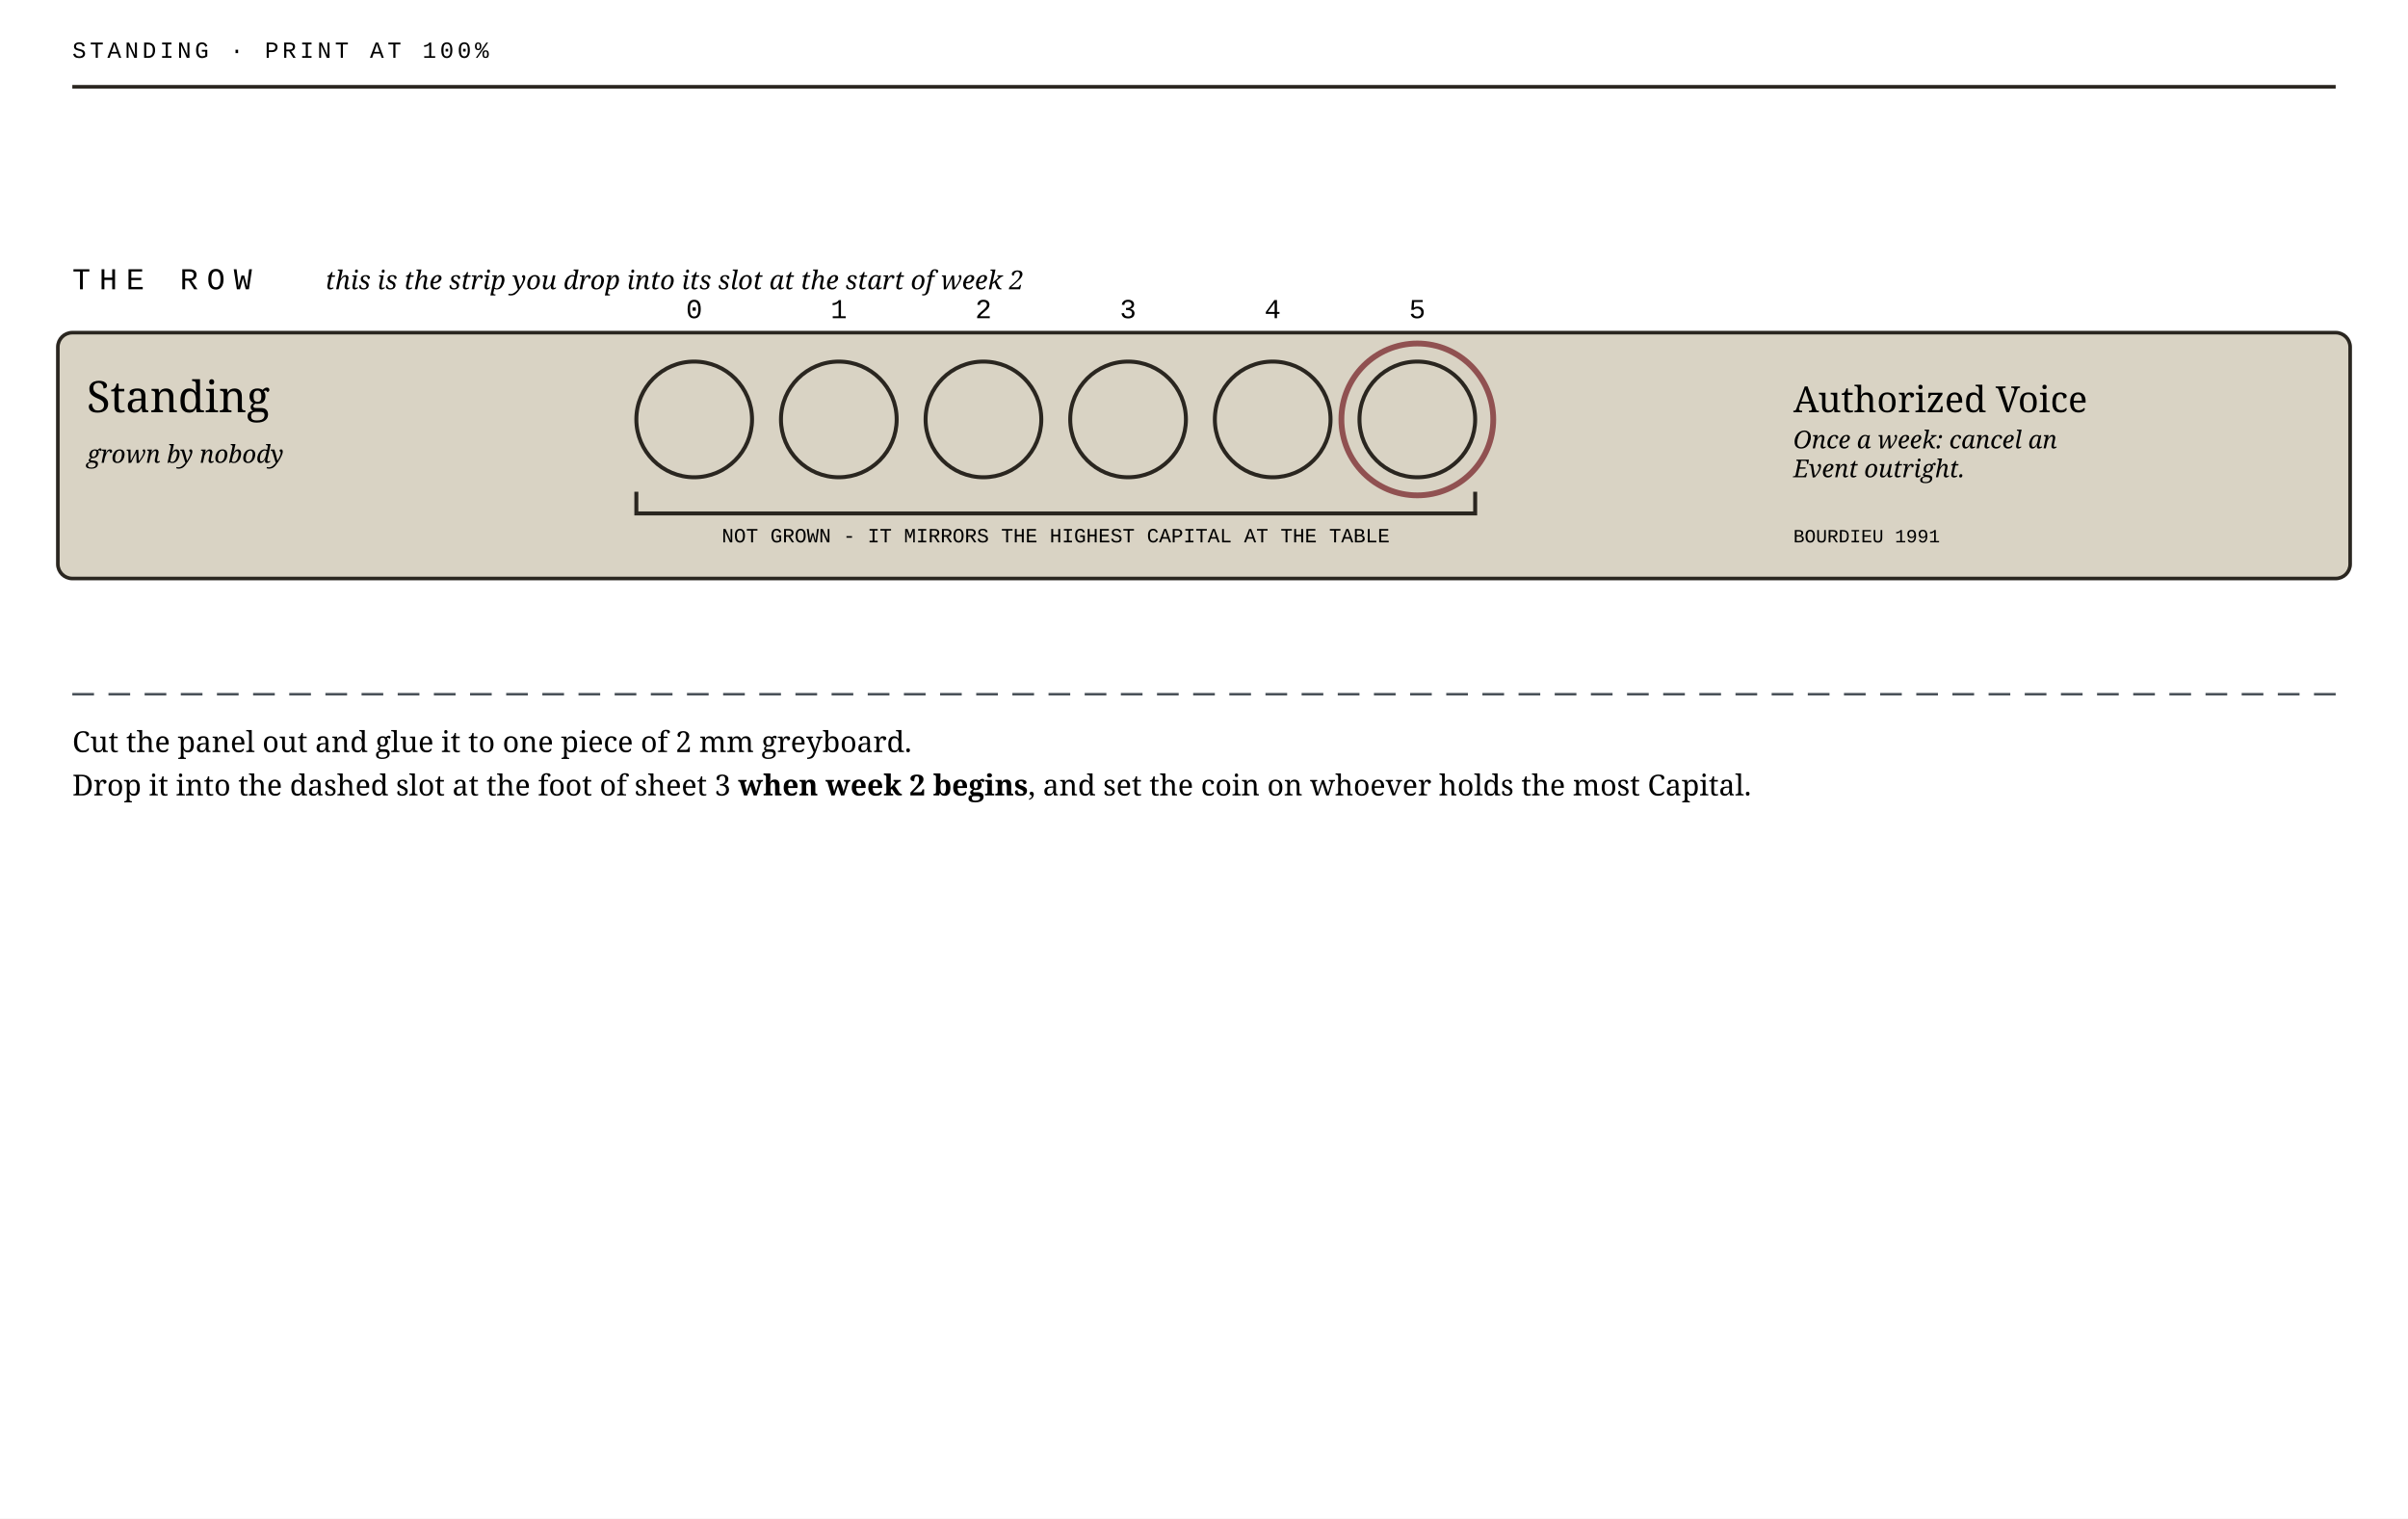
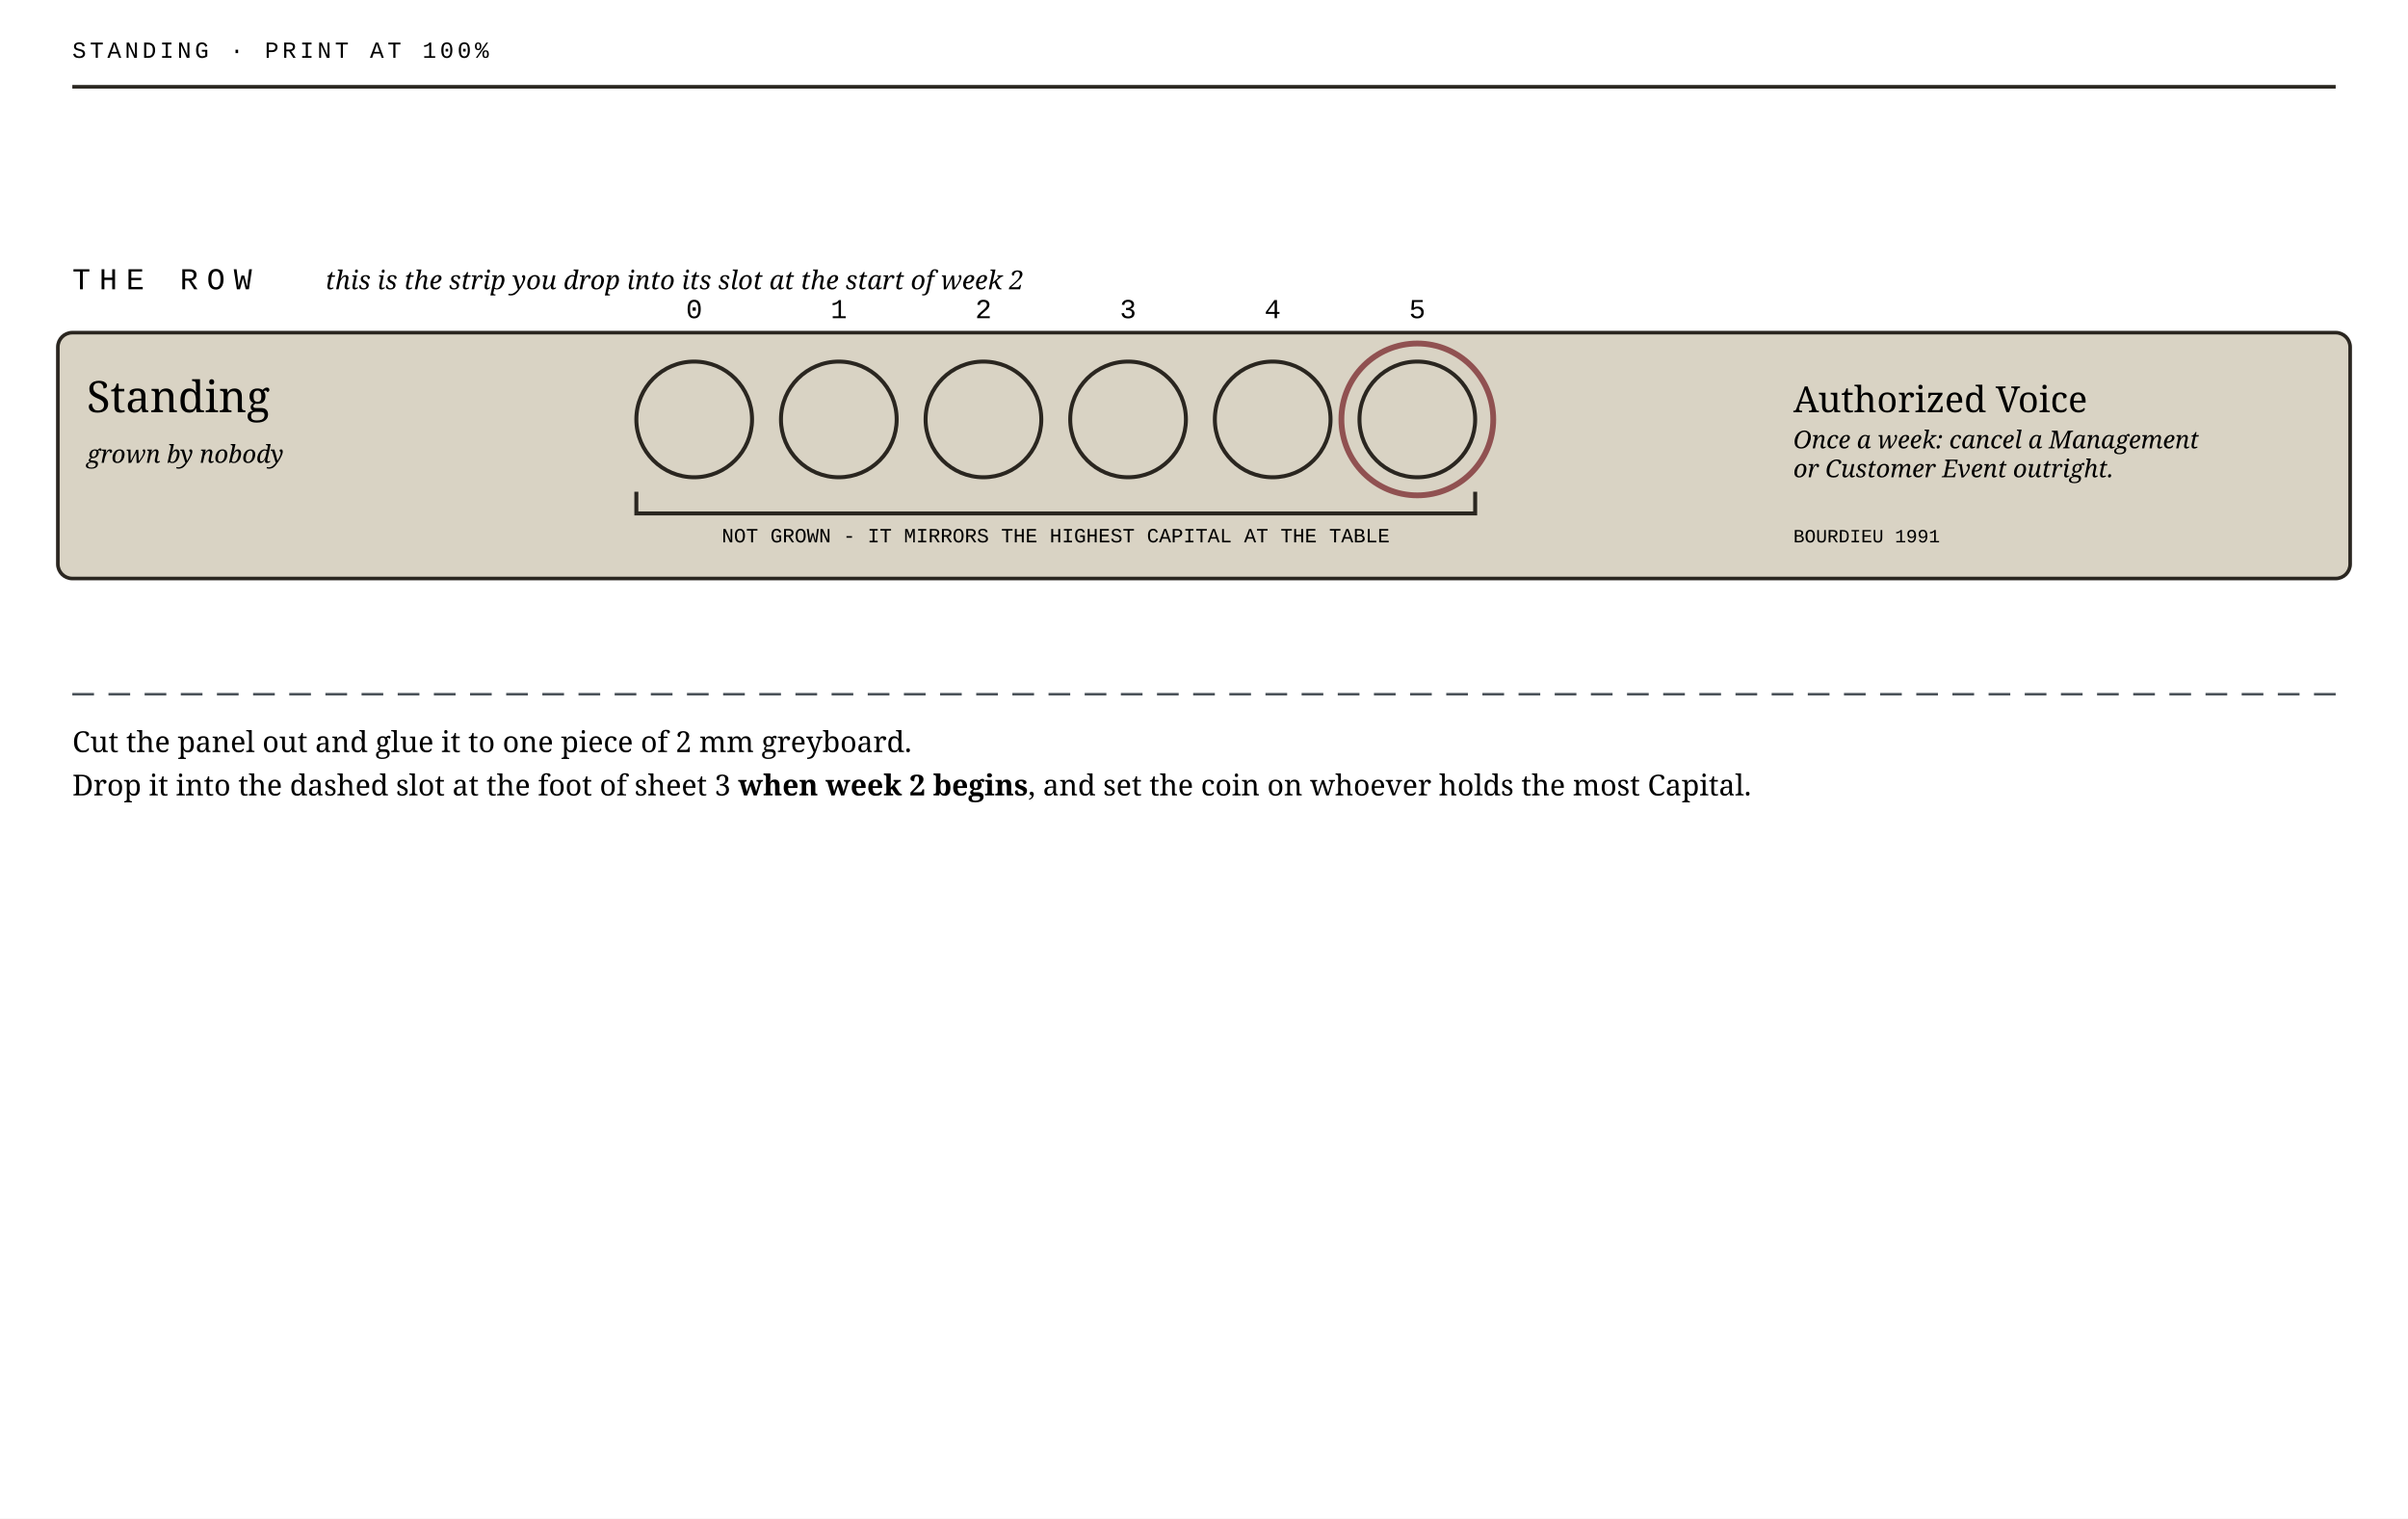
<svg xmlns="http://www.w3.org/2000/svg" width="333mm" height="210mm" viewBox="0 0 333 210">
  <style>
  .s { font-family:"EB Garamond",Garamond,Georgia,serif; fill:#000000; }
  .m { font-family:"IBM Plex Mono","Courier New",monospace; fill:#000000; }
  .r { stroke:#2A2620; stroke-width:.5; fill:none; }
  .w { fill:none; stroke:#2A2620; stroke-width:.55; }
  .q { fill:#000000; }
  .cut { fill:none; stroke:#4A5259; stroke-width:.35; stroke-dasharray:3 2; }
</style>
  <rect width="333" height="210" fill="#FFFFFF" />
  <text x="10" y="8" class="m" font-size="3.2" letter-spacing=".5">STANDING · PRINT AT 100%</text>
  <line x1="10" y1="12" x2="323" y2="12" class="r" />
  <text x="10" y="40" class="m" font-size="4.2" letter-spacing="1.2">THE ROW</text>
  <text x="45" y="40" class="s" font-size="3.6" font-style="italic">this is the strip you drop into its slot at the start of week 2</text>
  <g id="face-a" transform="translate(0,-42)">
    <rect x="8" y="88" width="317" height="34" rx="2" style="fill:#D9D3C4;stroke:#2A2620;stroke-width:.5" />
    <text x="12" y="99" class="s" font-size="6">Standing</text>
    <text x="12" y="106" class="s" font-size="3.4" font-style="italic">grown by nobody</text>
    <g class="m" font-size="3.8" text-anchor="middle">
      <text x="96" y="86">0</text>
      <text x="116" y="86">1</text>
      <text x="136" y="86">2</text>
      <text x="156" y="86">3</text>
      <text x="176" y="86">4</text>
      <text x="196" y="86">5</text>
    </g>
    <g class="w">
      <circle cx="96" cy="100" r="8" />
      <circle cx="116" cy="100" r="8" />
      <circle cx="136" cy="100" r="8" />
      <circle cx="156" cy="100" r="8" />
      <circle cx="176" cy="100" r="8" />
      <circle cx="196" cy="100" r="8" />
    </g>
    <circle cx="196" cy="100" r="10.5" class="w" style="stroke:#905151;stroke-width:.8" />
    <path d="M88,110 L88,113 L204,113 L204,110" class="w" stroke-width=".5" />
    <rect x="158.20" y="114.82" width="12.56" height="2.94" rx=".4" fill="#D9D3C4" />
    <text x="146" y="117" class="m" font-size="2.8" text-anchor="middle">NOT GROWN - IT MIRRORS THE HIGHEST <tspan>CAPITAL</tspan> AT THE TABLE</text>
    <text x="248" y="99" class="s" font-size="5">Authorized Voice</text>
-     <text x="248" y="104" class="s" font-size="3.4" font-style="italic">Once a week: cancel an</text>
-     <text x="248" y="108" class="s" font-size="3.4" font-style="italic">Event outright.</text>
+     <text x="248" y="104" class="s" font-size="3.4" font-style="italic">Once a week: cancel a Management</text>
+     <text x="248" y="108" class="s" font-size="3.4" font-style="italic">or Customer Event outright.</text>
    <text x="248" y="117" class="m q" font-size="2.6">BOURDIEU 1991</text>
  </g>
  <line x1="10" y1="96" x2="323" y2="96" class="cut" />
  <text x="10" y="104" class="s" font-size="4">Cut the panel out and glue it to one piece of 2 mm greyboard.</text>
  <text x="10" y="110" class="s" font-size="4">Drop it into the dashed slot at the foot of sheet 3 <tspan font-weight="bold">when week 2 begins</tspan>, and set the coin on whoever holds the most Capital.</text>
</svg>
